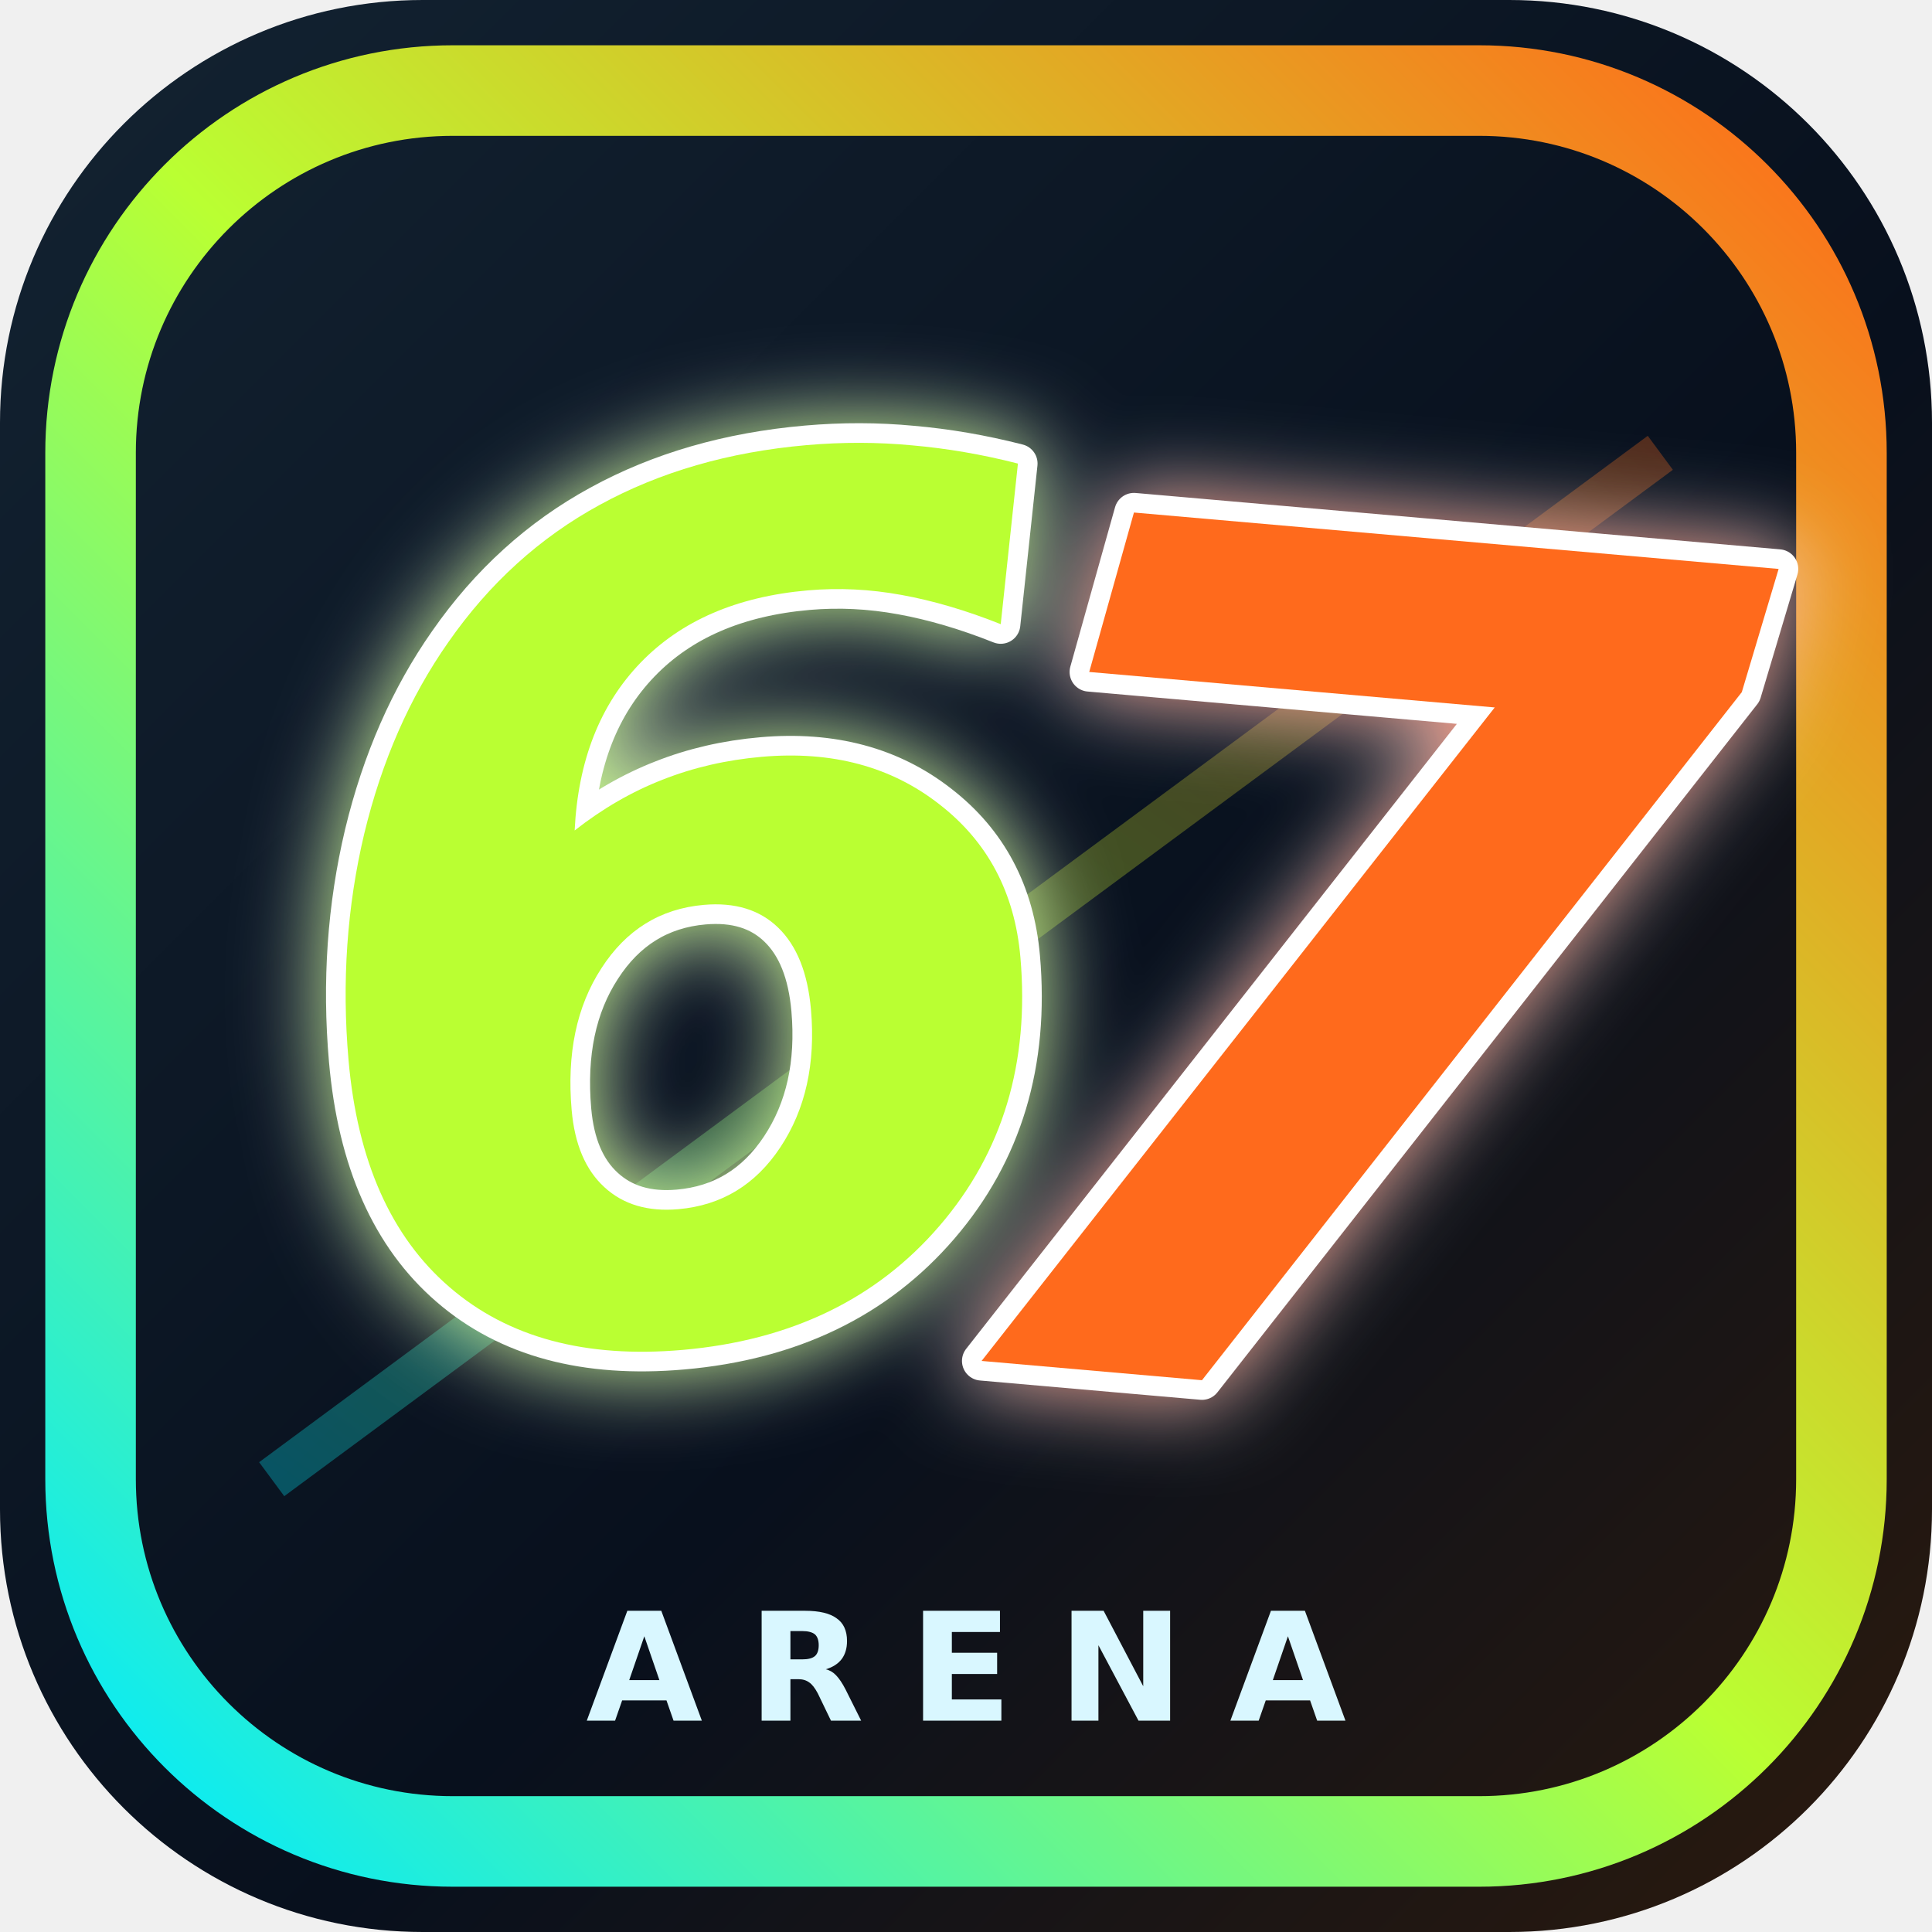
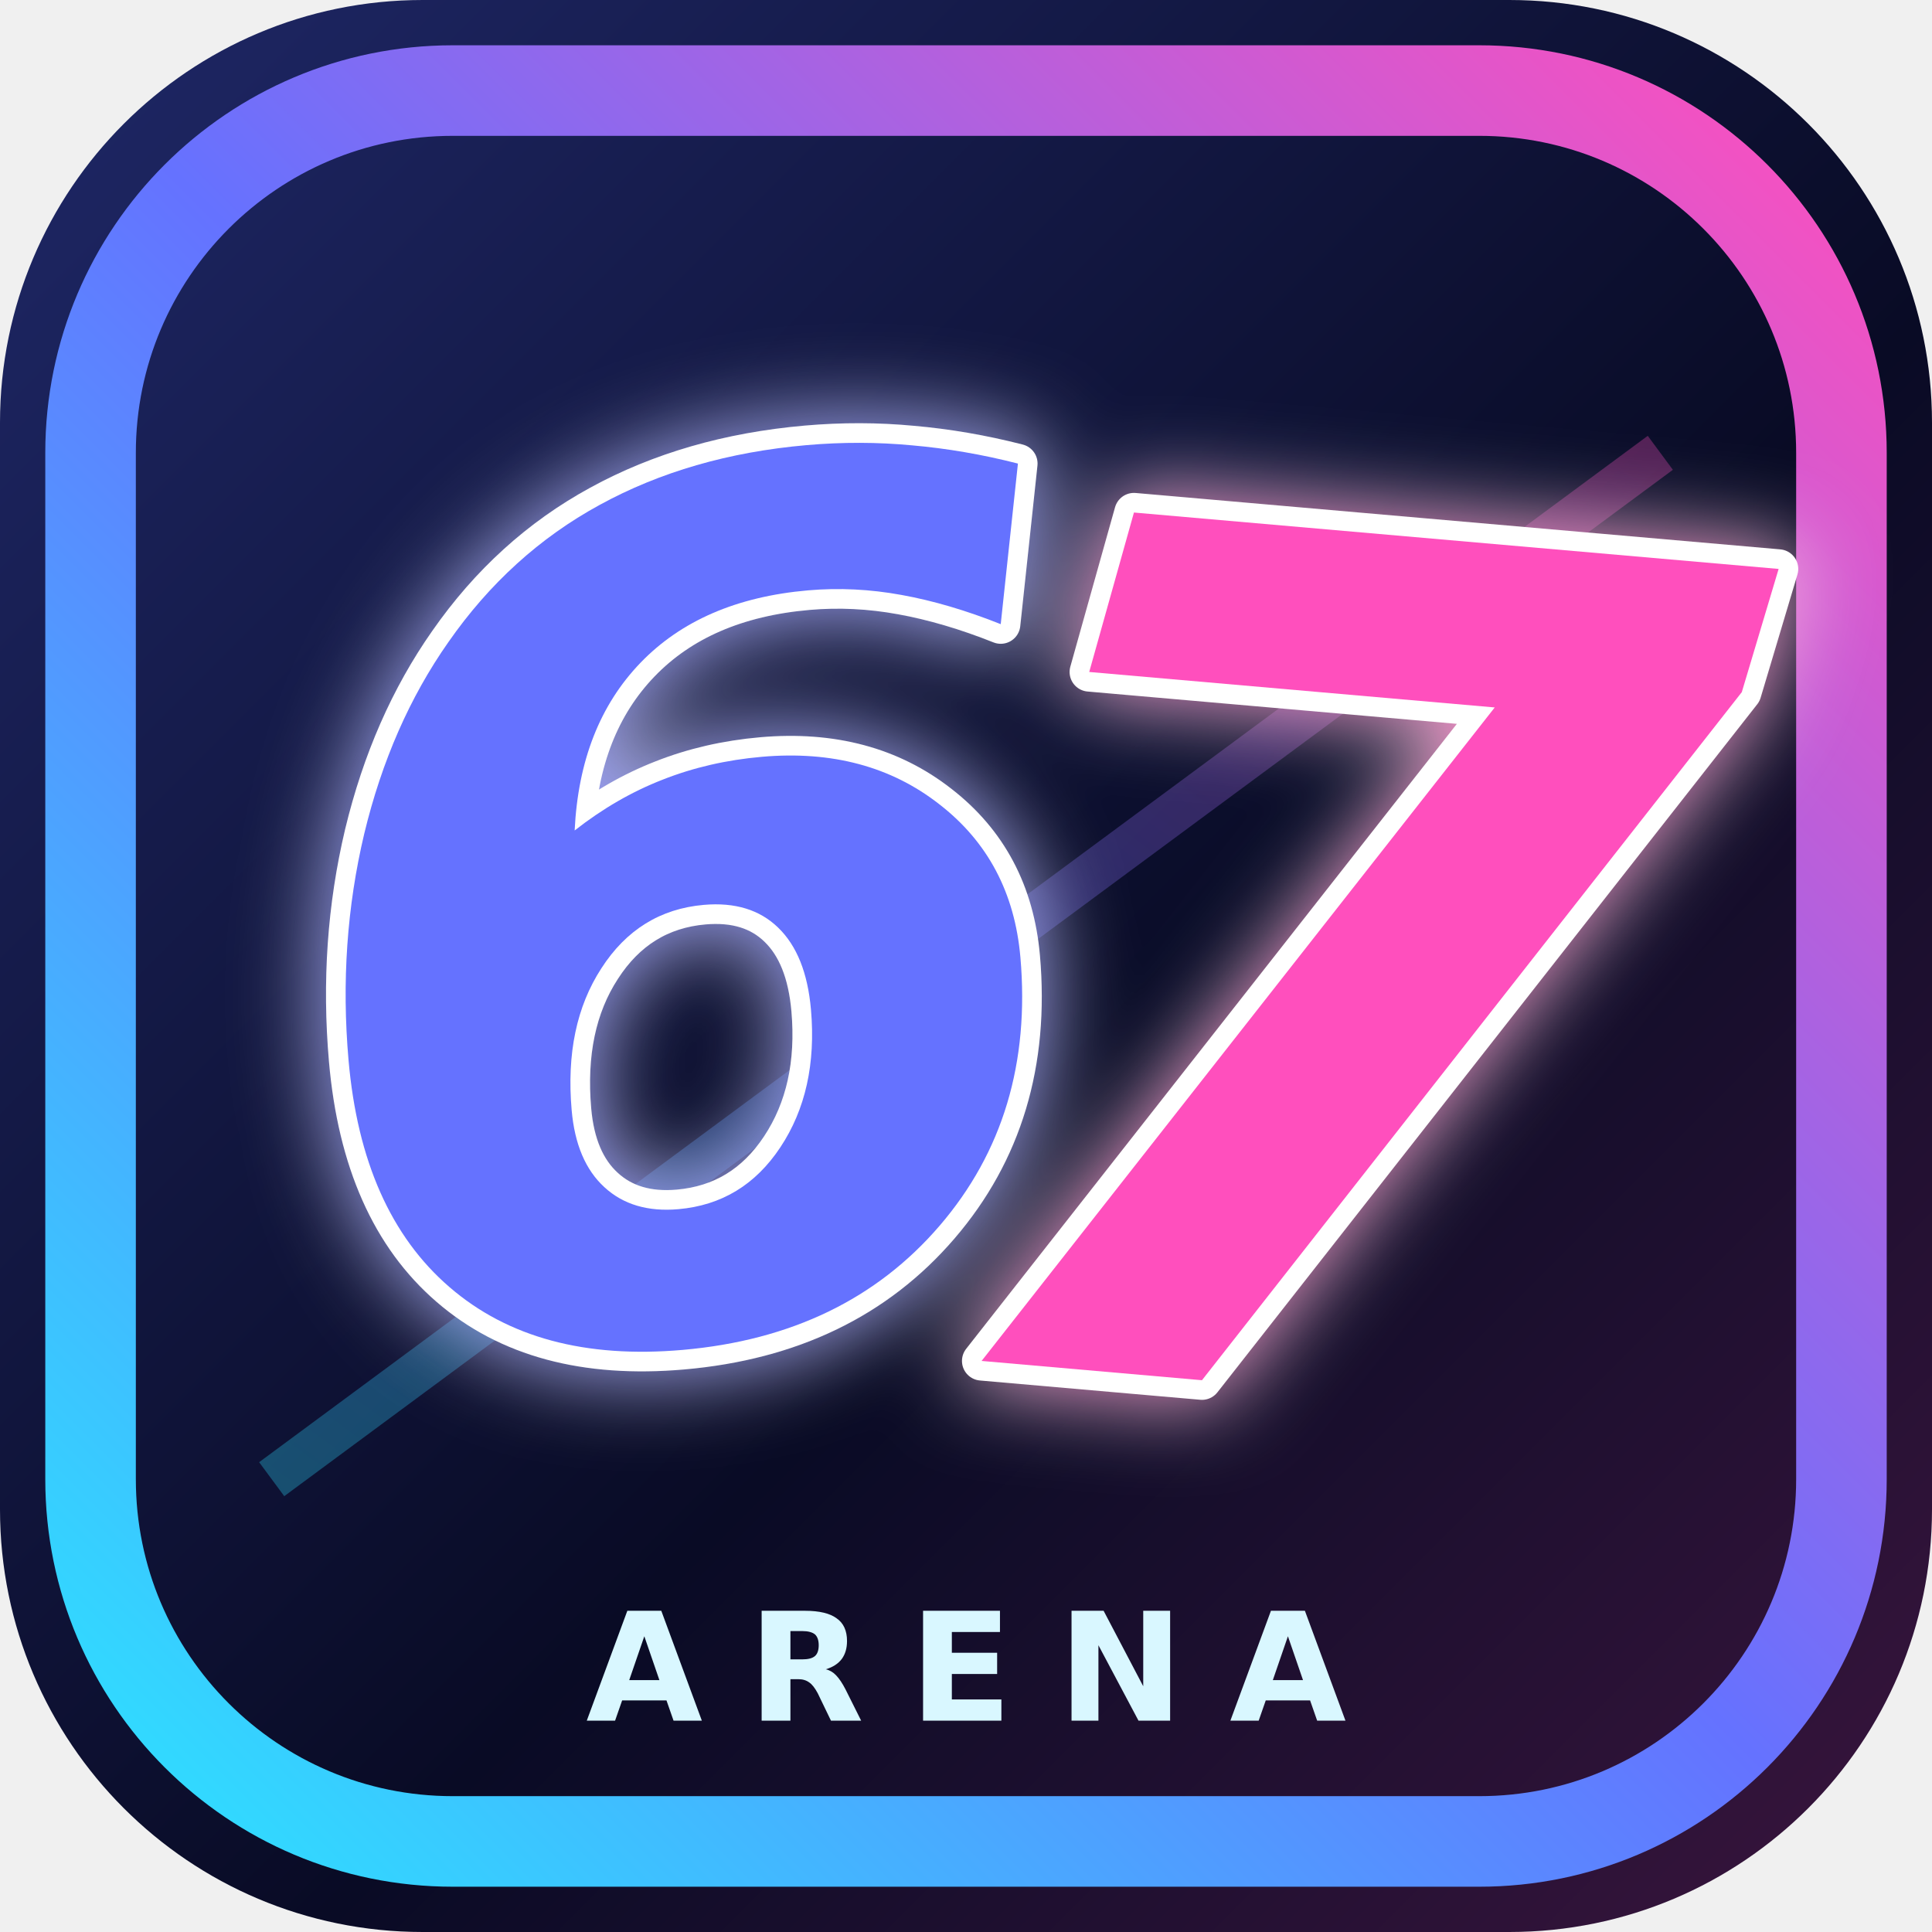
<svg xmlns="http://www.w3.org/2000/svg" viewBox="0 0 64 64" role="img" aria-label="Meme Arena Temporada 67">
  <defs>
    <linearGradient id="bg" x1="0" y1="0" x2="1" y2="1">
-       <stop offset="0" stop-color="#132332" />
-       <stop offset=".58" stop-color="#08101d" />
-       <stop offset="1" stop-color="#2c1a0d" />
+       <stop offset="0" stop-color="#1f2868" />
+       <stop offset=".58" stop-color="#090b25" />
+       <stop offset="1" stop-color="#3b153e" />
    </linearGradient>
    <linearGradient id="edge" x1="0" y1="1" x2="1" y2="0">
-       <stop offset="0" stop-color="#00eaff" />
-       <stop offset=".5" stop-color="#baff32" />
-       <stop offset="1" stop-color="#ff6b1a" />
+       <stop offset="0" stop-color="#2de2ff" />
+       <stop offset=".5" stop-color="#6572ff" />
+       <stop offset="1" stop-color="#ff4fbd" />
    </linearGradient>
    <filter id="glow">
      <feGaussianBlur stdDeviation="1.4" result="b" />
      <feMerge>
        <feMergeNode in="b" />
        <feMergeNode in="SourceGraphic" />
      </feMerge>
    </filter>
  </defs>
  <rect width="64" height="64" rx="14" fill="url(#bg)" />
  <rect x="3" y="3" width="58" height="58" rx="12" fill="none" stroke="url(#edge)" stroke-width="3" />
  <path d="M9 49L55 15" stroke="url(#edge)" stroke-width="1.4" opacity=".3" />
  <g filter="url(#glow)" font-family="DejaVu Sans,Arial,sans-serif" font-size="39" font-weight="1000" font-style="italic" text-anchor="middle" paint-order="stroke fill" stroke="#fff" stroke-width="1.3" stroke-linejoin="round">
-     <text x="24" y="44" fill="#baff32" transform="rotate(-5 24 44)">6</text>
-     <text x="43" y="46" fill="#ff6b1a" transform="rotate(5 43 46)">7</text>
+     <text x="24" y="44" fill="#6572ff" transform="rotate(-5 24 44)">6</text>
+     <text x="43" y="46" fill="#ff4fbd" transform="rotate(5 43 46)">7</text>
  </g>
  <text x="32" y="57" fill="#d9f7ff" font-family="DejaVu Sans,Arial,sans-serif" font-size="5" font-weight="700" letter-spacing="1.5" text-anchor="middle">ARENA</text>
</svg>
